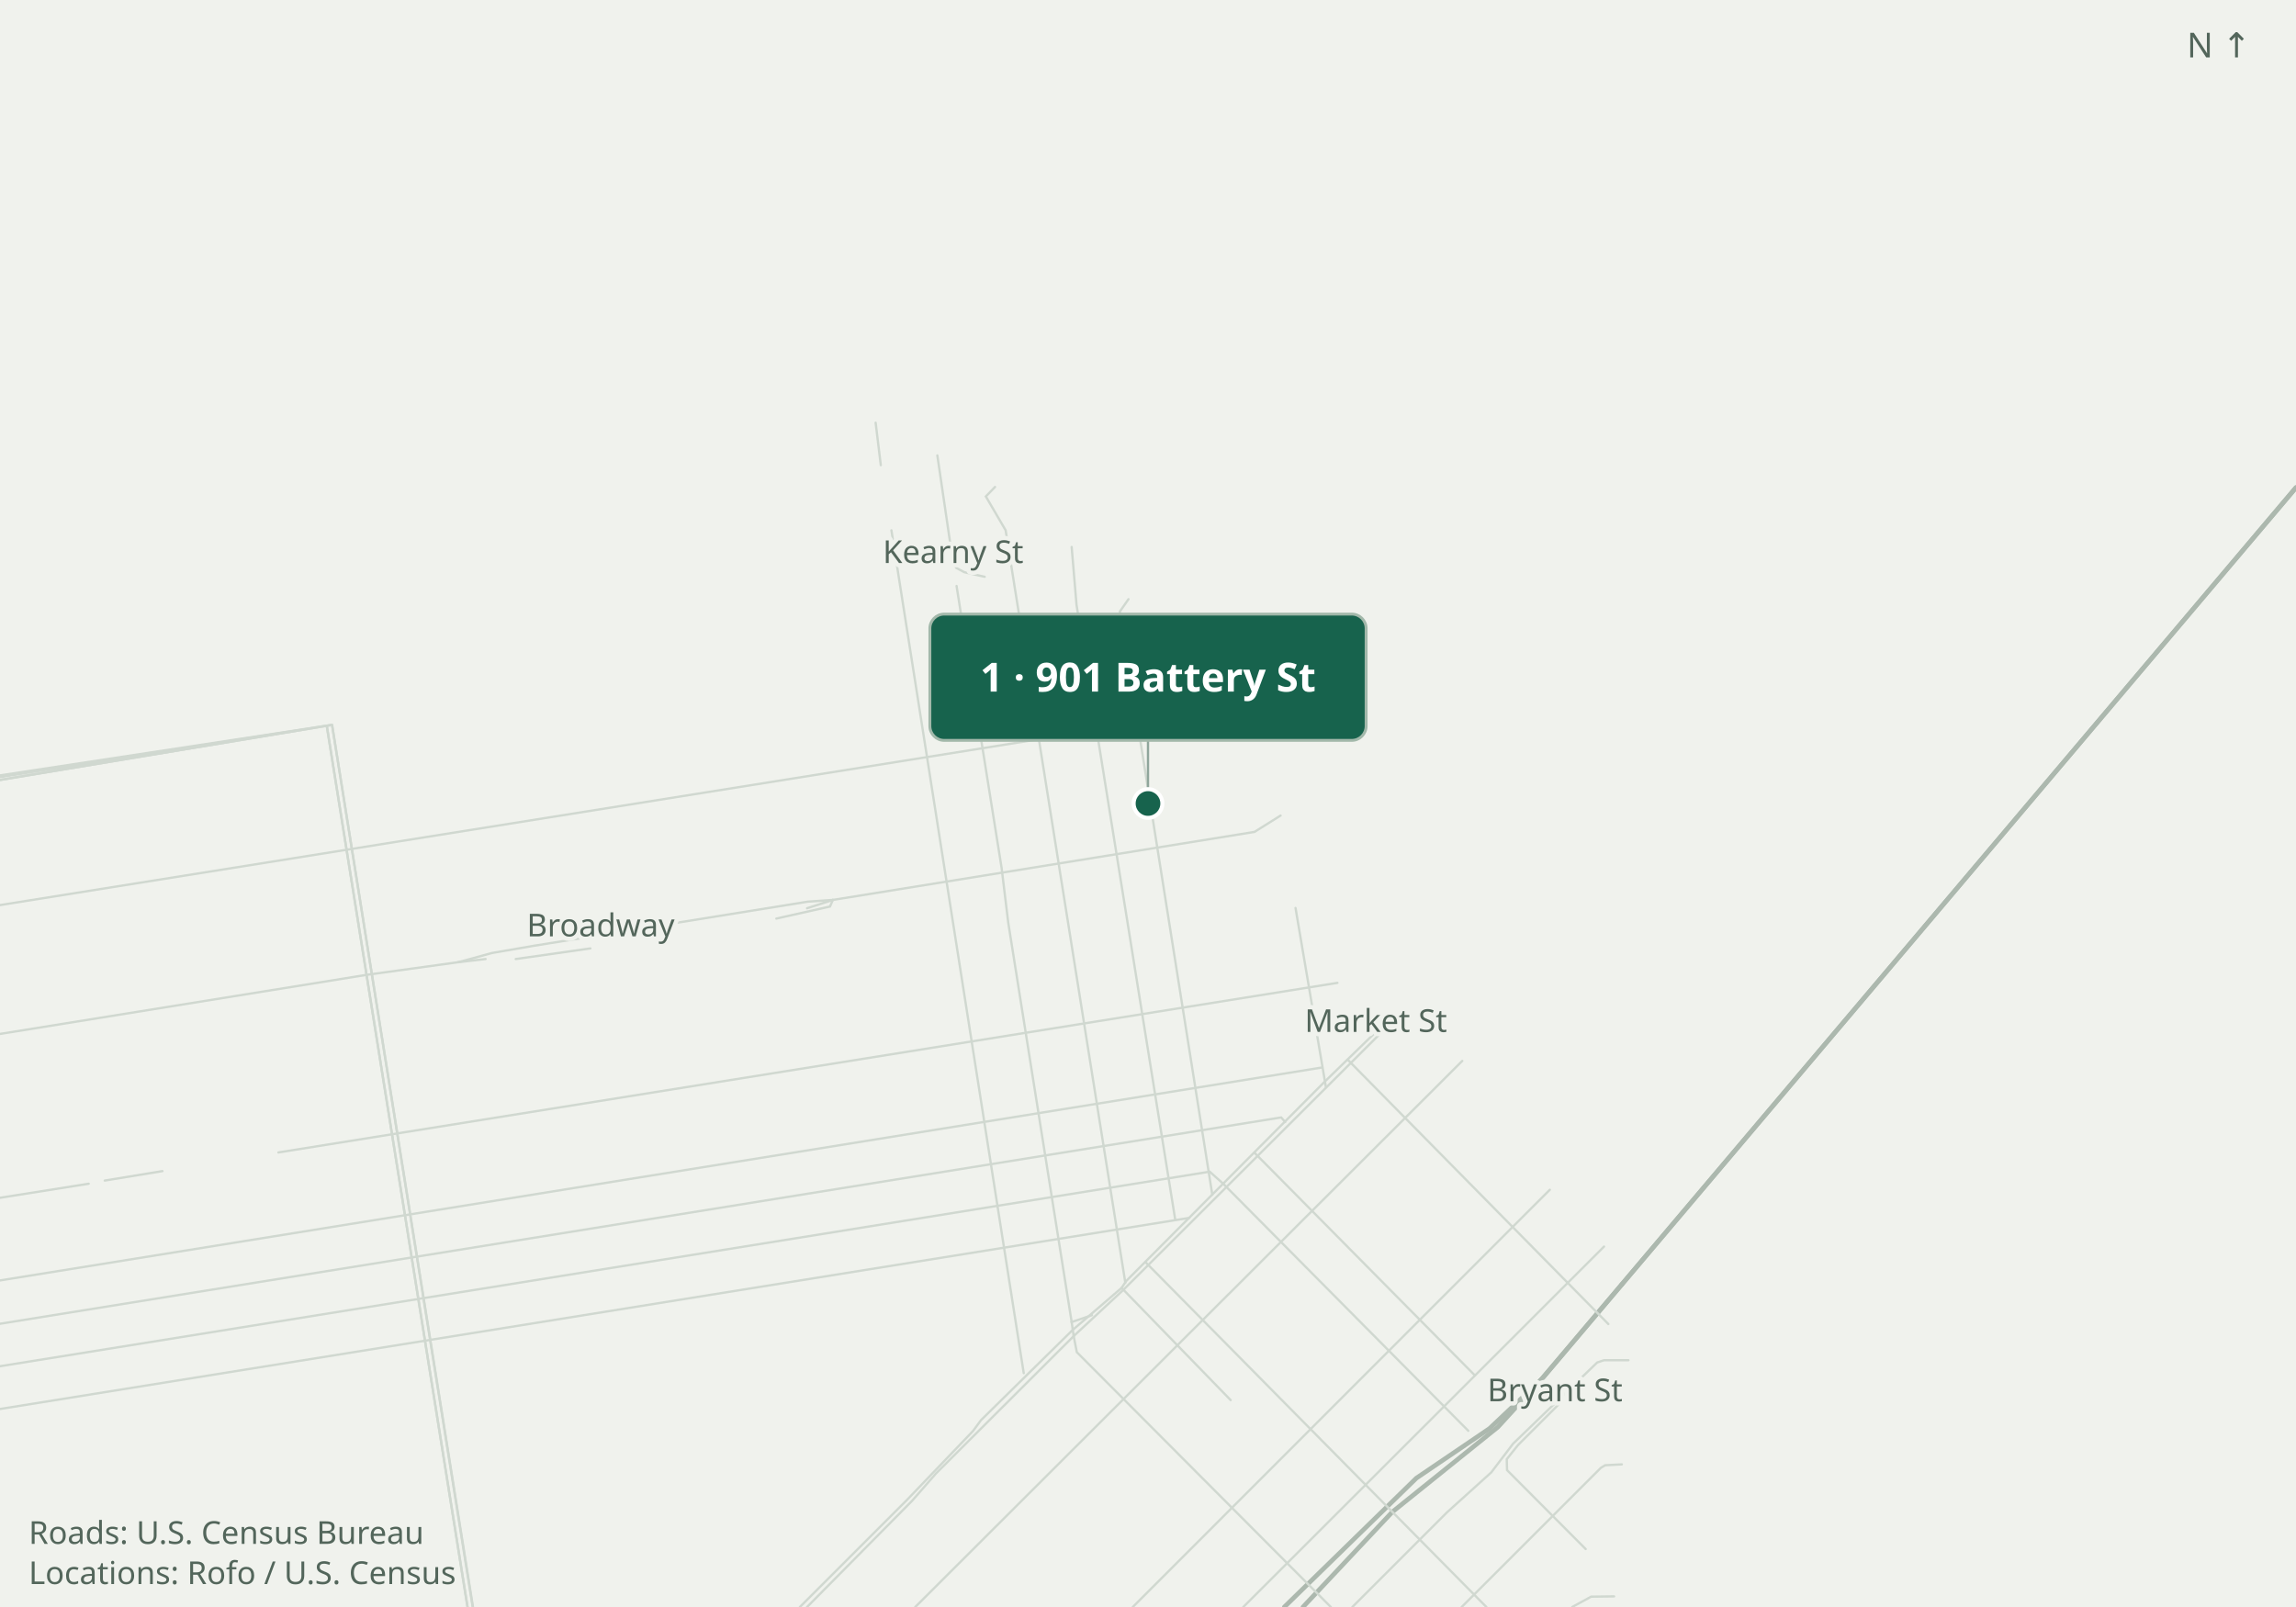
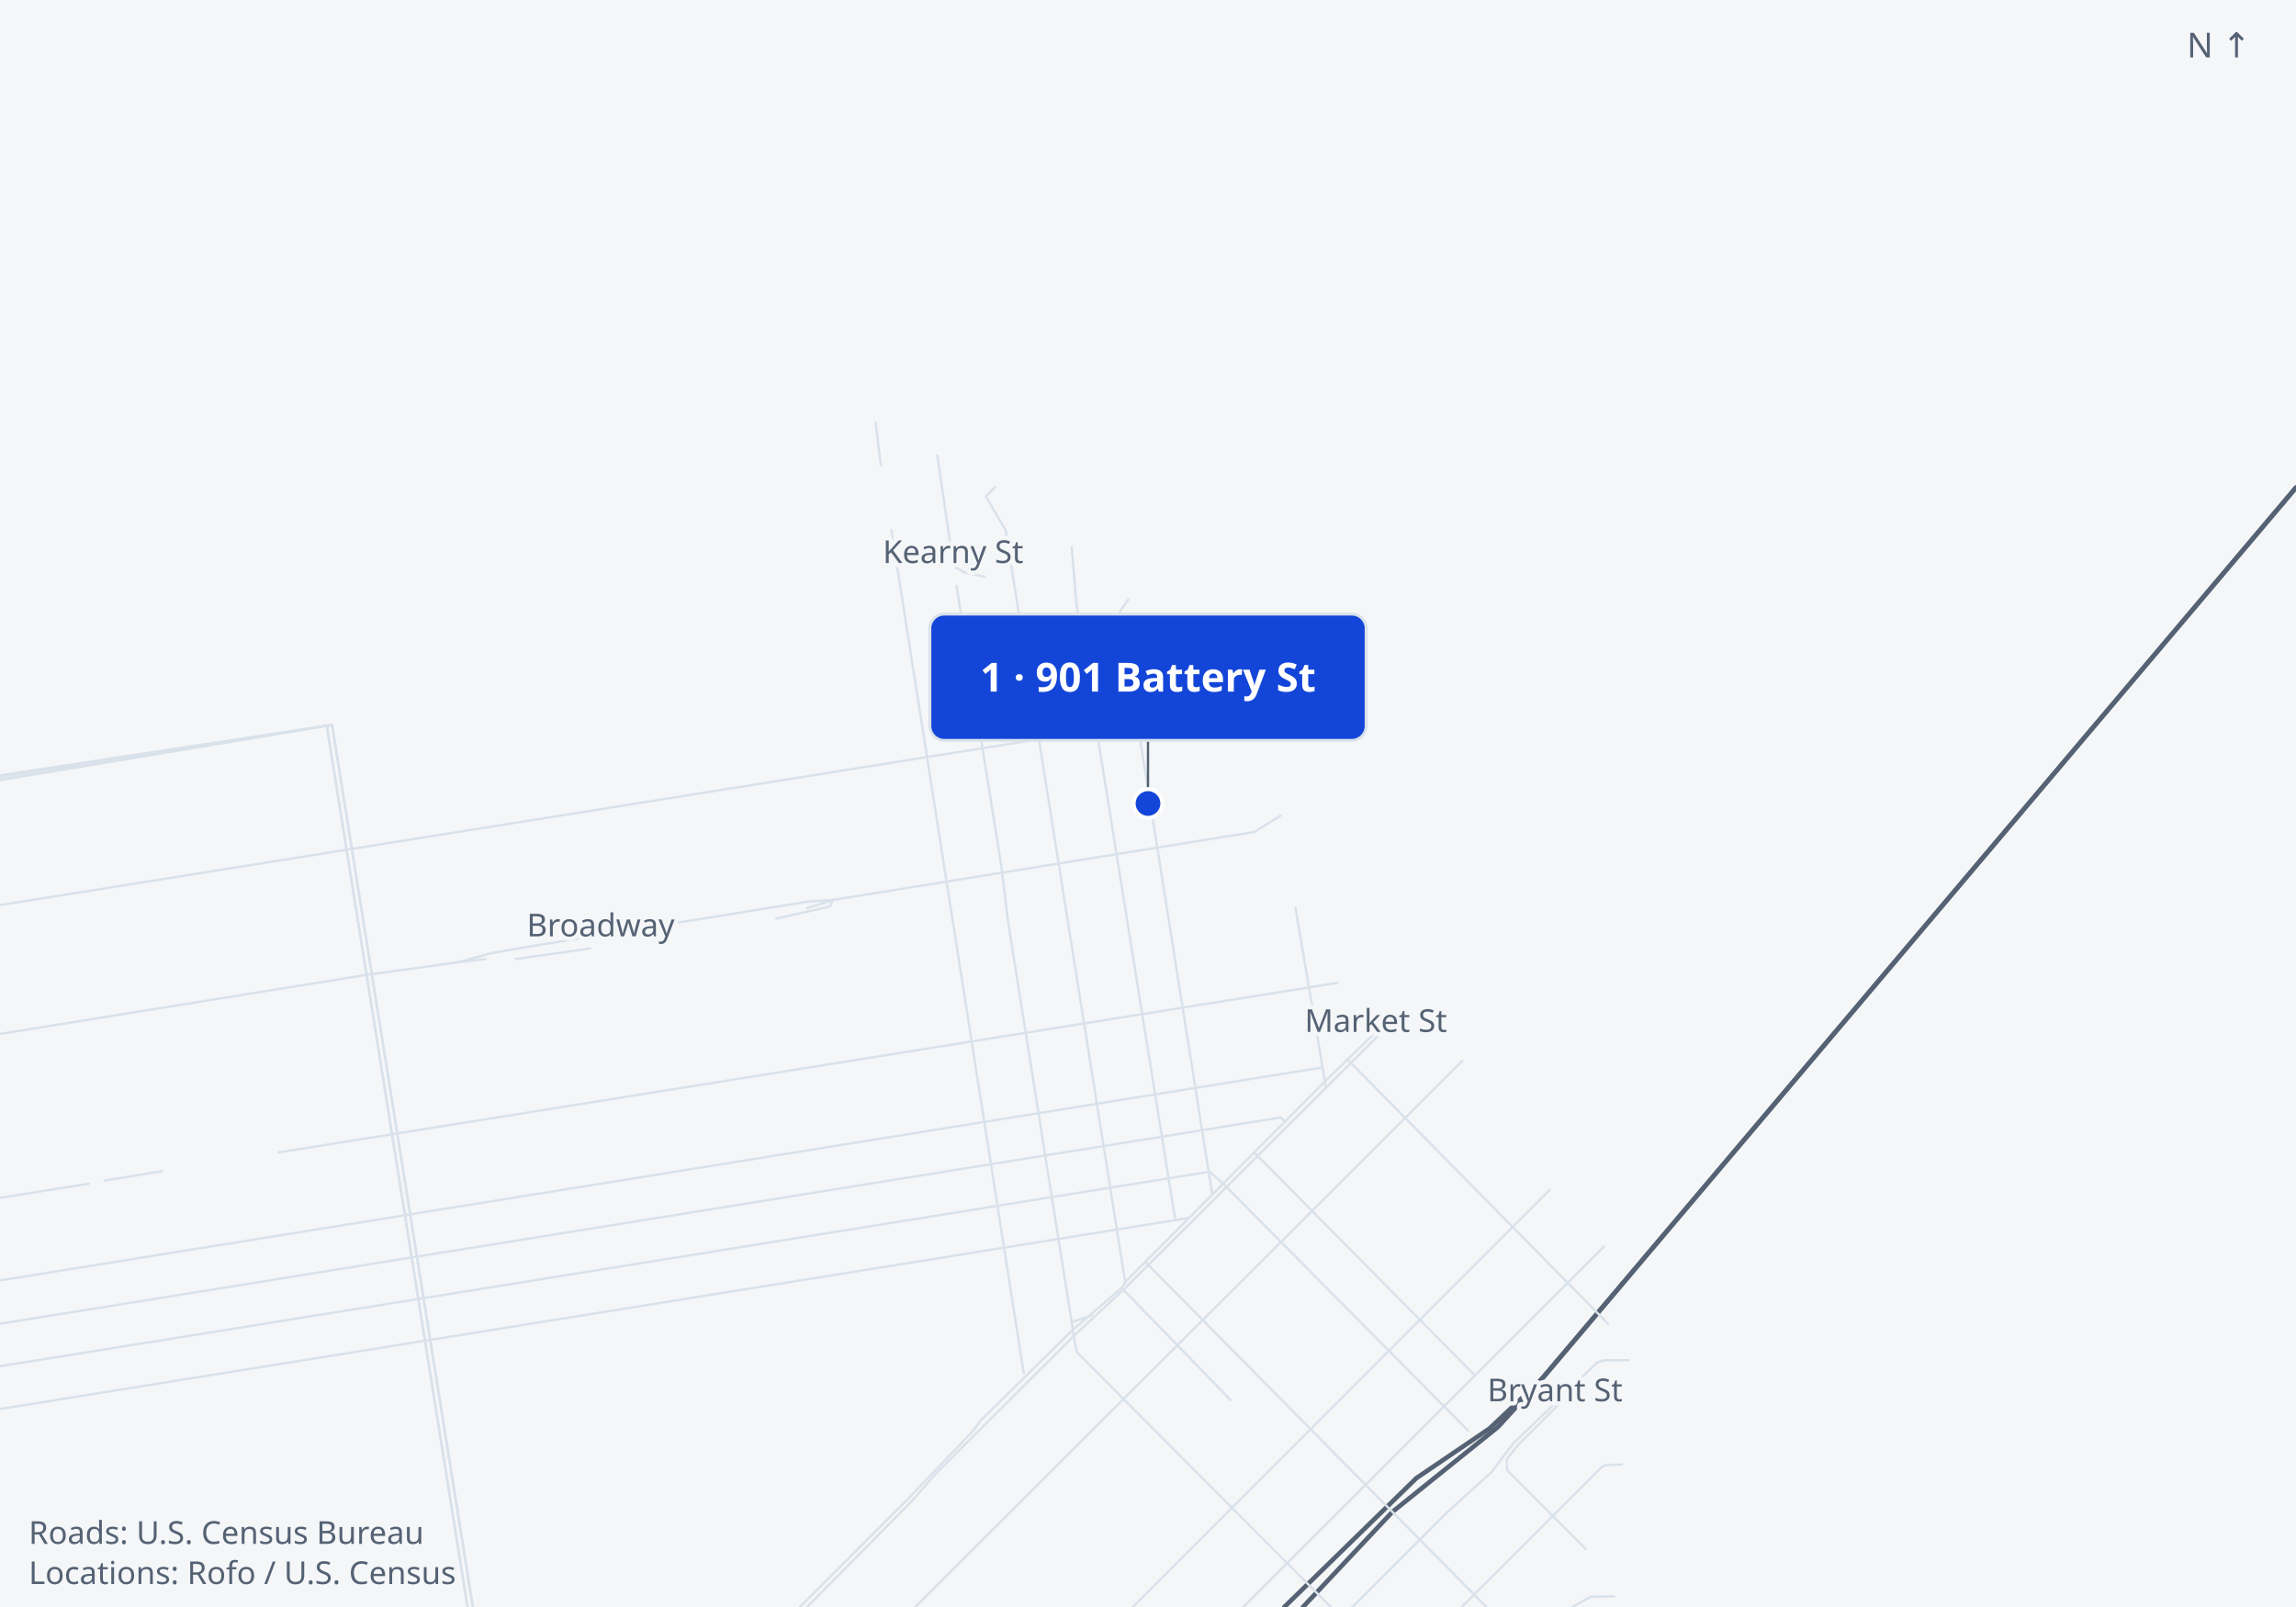
<svg xmlns="http://www.w3.org/2000/svg" viewBox="0 0 800 560" role="group" aria-label="Locate 901 Battery St">
-   <style>.rm-road{fill:none;stroke:#d0d8d0;stroke-width:.8;stroke-linecap:round}.rm-road--2{stroke:#acb8ae;stroke-width:1.6}.rm-halo{fill:#bed2c2;opacity:.45}.rm-anchor{fill:#17634d;stroke:#fff;stroke-width:1.4}.rm-leader{fill:none;stroke:#8fa69b;stroke-width:.8}.rm-marker{cursor:pointer}.rm-marker rect{fill:#f8f9f5;stroke:#a2b8aa;stroke-width:1}.rm-marker text{font:600 14px system-ui,sans-serif;fill:#285643;pointer-events:none}.rm-marker[aria-pressed=true] rect{fill:#17634d}.rm-marker[aria-pressed=true] text{fill:white}.rm-marker:focus rect{stroke:#102c24;stroke-width:4}.rm-road-label{font:11px system-ui,sans-serif;fill:#53665b;paint-order:stroke;stroke:#f0f2ed;stroke-width:3;stroke-linejoin:round}</style>
-   <rect width="800" height="560" fill="#f0f2ed" />
+   <style>.rm-road{fill:none;stroke:#d9e1ea;stroke-width:.8;stroke-linecap:round}.rm-road--2{stroke:#556274;stroke-width:1.6}.rm-halo{fill:#e9eefb;opacity:.45}.rm-anchor{fill:#1346d8;stroke:#fff;stroke-width:1.4}.rm-leader{fill:none;stroke:#556274;stroke-width:.8}.rm-marker{cursor:pointer}.rm-marker rect{fill:#ffffff;stroke:#d9e1ea;stroke-width:1}.rm-marker text{font:600 14px system-ui,sans-serif;fill:#1f2937;pointer-events:none}.rm-marker[aria-pressed=true] rect{fill:#1346d8}.rm-marker[aria-pressed=true] text{fill:white}.rm-marker:hover rect{stroke:#1346d8;stroke-width:2}.rm-marker:focus rect{stroke:#1346d8;stroke-width:4;paint-order:stroke;outline:2px solid #fff;outline-offset:2px}.rm-road-label{font:11px system-ui,sans-serif;fill:#556274;paint-order:stroke;stroke:#f4f6f8;stroke-width:3;stroke-linejoin:round}</style>
+   <rect width="800" height="560" fill="#f4f6f8" />
  <path d="M800.0,169.9L565.1,447.6" class="rm-road rm-road--2" />
  <path d="M565.1,447.6L536.9,480.9" class="rm-road rm-road--2" />
  <path d="M454.0,560.0L485.1,526.9L521.9,497.3L536.9,480.9" class="rm-road rm-road--2" />
  <path d="M447.5,560.0L493.5,515.1L519.0,497.8L536.9,480.9" class="rm-road rm-road--2" />
  <path d="M800.0,169.9L536.9,480.9" class="rm-road rm-road--2" />
  <path d="M164.8,560.0L115.7,252.6" class="rm-road rm-road--6" />
  <path d="M162.9,560.0L113.9,253.2" class="rm-road rm-road--6" />
  <path d="M113.9,253.2L162.9,560.0" class="rm-road rm-road--6" />
  <path d="M164.7,560.0L115.7,252.6" class="rm-road rm-road--6" />
  <path d="M0.0,270.2L115.7,252.6L0.0,271.8" class="rm-road rm-road--6" />
  <path d="M0.0,271.8L115.7,252.6L0.0,270.8" class="rm-road rm-road--6" />
  <path d="M205.7,330.5L179.7,334.2" class="rm-road rm-road--8" />
  <path d="M447.8,391.0L446.4,389.4L0.0,461.3" class="rm-road rm-road--8" />
  <path d="M567.4,474.0L558.9,474.0L556.5,474.8L527.2,503.1L519.6,513.1L504.2,527.0L471.2,560.0" class="rm-road rm-road--8" />
  <path d="M540.0,414.6L394.7,560.0" class="rm-road rm-road--8" />
  <path d="M380.5,458.3L373.4,460.7" class="rm-road rm-road--8" />
  <path d="M422.4,416.3L390.2,213.1L393.2,208.8" class="rm-road rm-road--8" />
  <path d="M414.4,424.4L0.0,491.0" class="rm-road rm-road--8" />
  <path d="M374.1,465.6L373.4,460.7" class="rm-road rm-road--8" />
  <path d="M543.6,487.7L543.2,489.3L528.9,503.6L525.0,508.5L525.1,512.3L552.5,539.8" class="rm-road rm-road--8" />
  <path d="M356.7,478.5L310.6,184.8" class="rm-road rm-road--8" />
  <path d="M290.2,313.6L281.5,314.2L185.9,329.6L171.4,332.1L159.7,335.3" class="rm-road rm-road--8" />
  <path d="M426.2,412.5L421.5,408.3L0.0,476.1" class="rm-road rm-road--8" />
  <path d="M290.2,313.6L289.2,315.9L270.5,320.1" class="rm-road rm-road--8" />
  <path d="M374.1,465.6L375.2,471.2L463.7,560.0" class="rm-road rm-road--8" />
  <path d="M343.1,201.0L336.0,199.4L333.2,197.9L332.1,196.2L326.6,158.7" class="rm-road rm-road--8" />
  <path d="M290.2,313.6L281.2,316.5" class="rm-road rm-road--8" />
  <path d="M392.1,447.0L350.4,184.8L343.5,173.0L346.7,169.7" class="rm-road rm-road--8" />
  <path d="M565.1,510.3L559.3,510.6L557.8,511.5L509.3,560.0" class="rm-road rm-road--8" />
  <path d="M30.9,412.5L0.0,417.4" class="rm-road rm-road--8" />
  <path d="M169.2,334.2L159.7,335.3" class="rm-road rm-road--8" />
  <path d="M462.0,378.9L451.4,316.4" class="rm-road rm-road--8" />
  <path d="M509.5,369.7L318.9,560.0" class="rm-road rm-road--8" />
  <path d="M426.2,412.5L511.6,498.6" class="rm-road rm-road--8" />
  <path d="M466.0,342.5L97.0,401.6" class="rm-road rm-road--8" />
  <path d="M306.9,162.1L305.1,147.3" class="rm-road rm-road--8" />
  <path d="M56.6,408.1L36.5,411.4" class="rm-road rm-road--8" />
  <path d="M373.4,460.7L351.3,321.5L349.0,302.5L340.1,246.7L339.0,245.9" class="rm-road rm-road--8" />
  <path d="M414.8,247.8L410.8,249.8L0.0,315.4" class="rm-road rm-road--8" />
  <path d="M337.6,231.5L333.3,204.2" class="rm-road rm-road--8" />
  <path d="M562.4,556.3L554.4,556.4L547.8,560.0" class="rm-road rm-road--8" />
  <path d="M469.7,369.4L560.4,461.4" class="rm-road rm-road--8" />
  <path d="M390.8,448.8L428.8,487.9" class="rm-road rm-road--8" />
  <path d="M460.6,372.0L0.0,446.2" class="rm-road rm-road--8" />
  <path d="M278.7,560.0L316.0,522.7L339.0,498.7L341.8,494.9L373.7,463.5L390.8,448.8L392.4,446.4L461.5,377.0L479.4,359.6L480.8,359.3L480.4,360.7L391.4,449.5L374.1,465.6L326.1,513.5L317.8,523.0L281.2,560.0" class="rm-road rm-road--8" />
  <path d="M558.9,434.4L433.2,560.0" class="rm-road rm-road--8" />
  <path d="M409.5,425.1L375.1,210.8L373.4,190.6" class="rm-road rm-road--8" />
  <path d="M399.1,439.8L517.9,560.0" class="rm-road rm-road--8" />
  <path d="M446.2,284.2L437.1,289.9L290.2,313.6" class="rm-road rm-road--8" />
  <path d="M437.1,401.7L513.9,479.3" class="rm-road rm-road--8" />
  <path d="M159.7,335.3L127.8,339.7L0.0,360.3" class="rm-road rm-road--8" />
  <text x="541.8" y="488.3" text-anchor="middle" class="rm-road-label">Bryant St</text>
  <text x="209.3" y="326.3" text-anchor="middle" class="rm-road-label">Broadway</text>
  <text x="332.1" y="196.2" text-anchor="middle" class="rm-road-label">Kearny St</text>
  <text x="479.4" y="359.6" text-anchor="middle" class="rm-road-label">Market St</text>
  <g data-map-group="0">
    <path d="M400.0,280.0L400.0,236.0" class="rm-leader" />
    <circle cx="400.0" cy="280.0" r="5" class="rm-anchor" />
    <g class="rm-marker" data-rofo-choice="0" role="button" tabindex="0" aria-pressed="true" aria-label="Select 1: 901 Battery St">
      <rect x="324.0" y="214.0" width="152.0" height="44" rx="5" />
      <text x="400.0" y="241.0" text-anchor="middle">1 · 901 Battery St</text>
    </g>
  </g>
-   <text x="762" y="20" font-family="system-ui,sans-serif" font-size="12" fill="#53665b">N ↑</text>
-   <text x="10" y="538" font-family="system-ui,sans-serif" font-size="11" fill="#53665b">Roads: U.S. Census Bureau</text>
-   <text x="10" y="552" font-family="system-ui,sans-serif" font-size="11" fill="#53665b">Locations: Rofo / U.S. Census</text>
+   <text x="762" y="20" font-family="system-ui,sans-serif" font-size="12" fill="#556274">N ↑</text>
+   <text x="10" y="538" font-family="system-ui,sans-serif" font-size="11" fill="#556274">Roads: U.S. Census Bureau</text>
+   <text x="10" y="552" font-family="system-ui,sans-serif" font-size="11" fill="#556274">Locations: Rofo / U.S. Census</text>
</svg>
